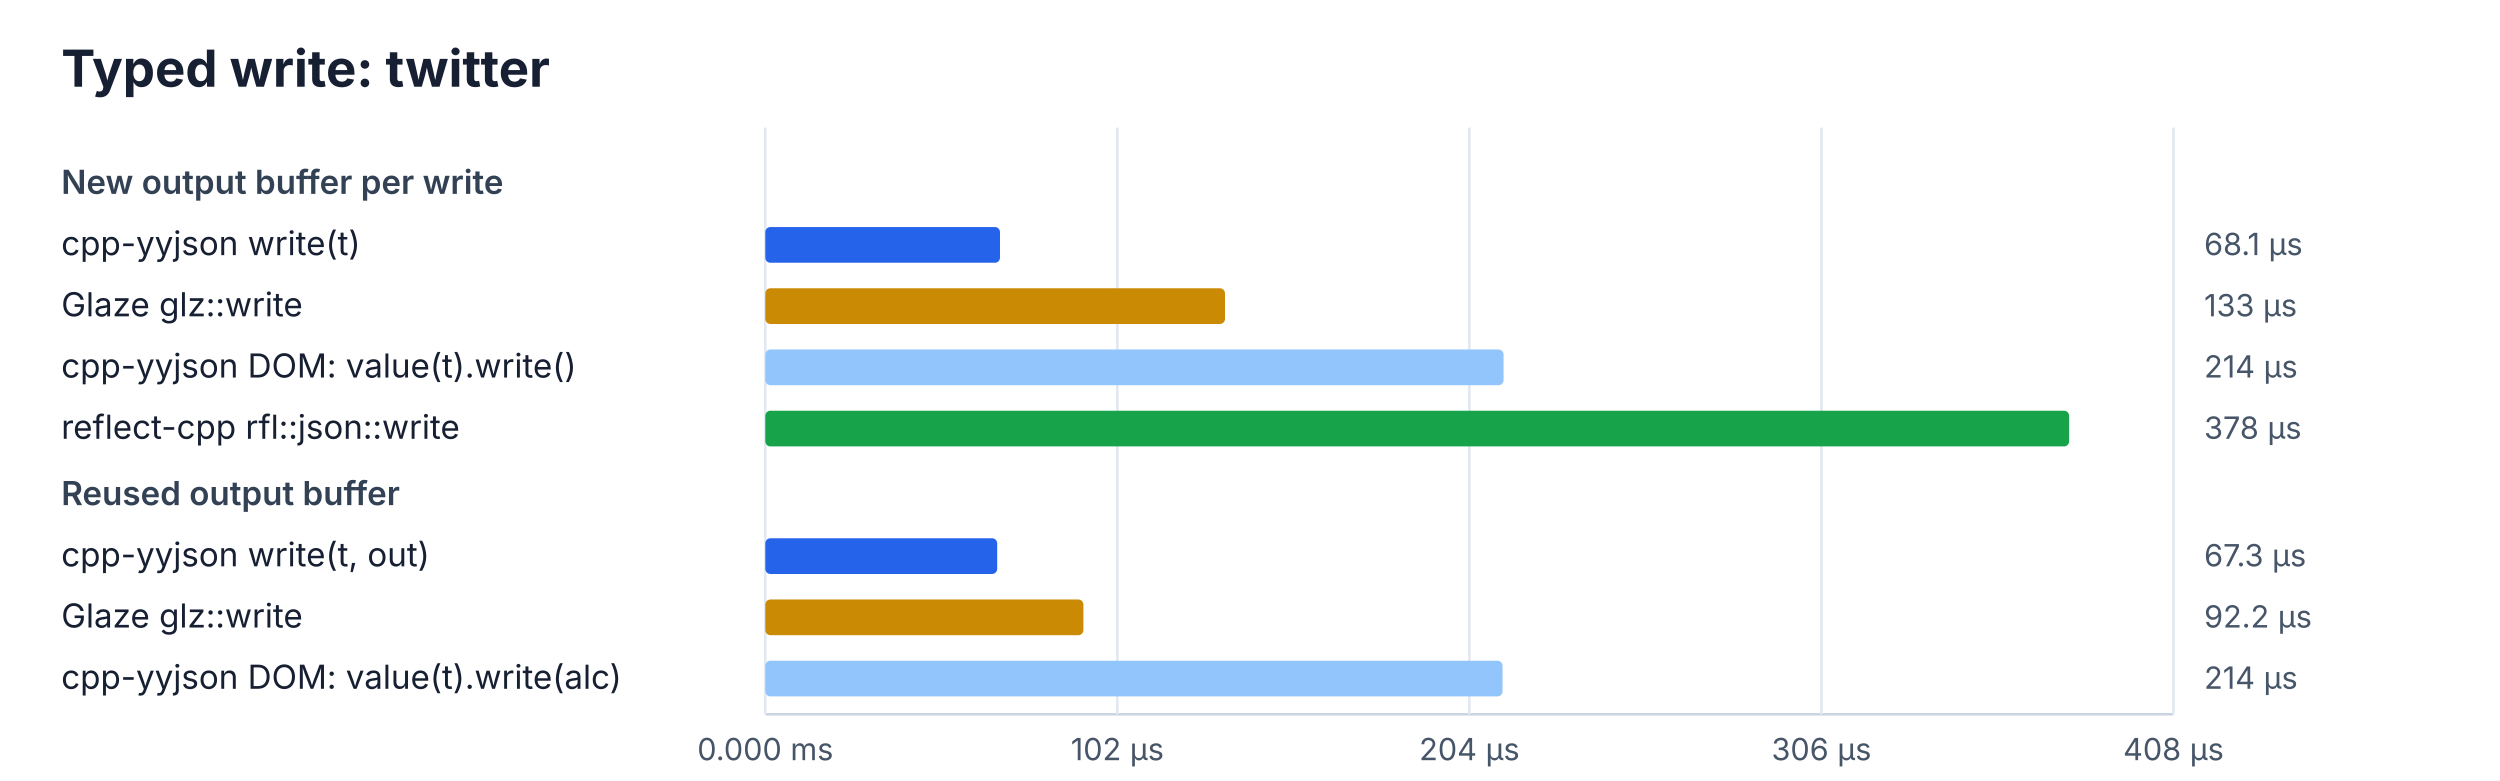
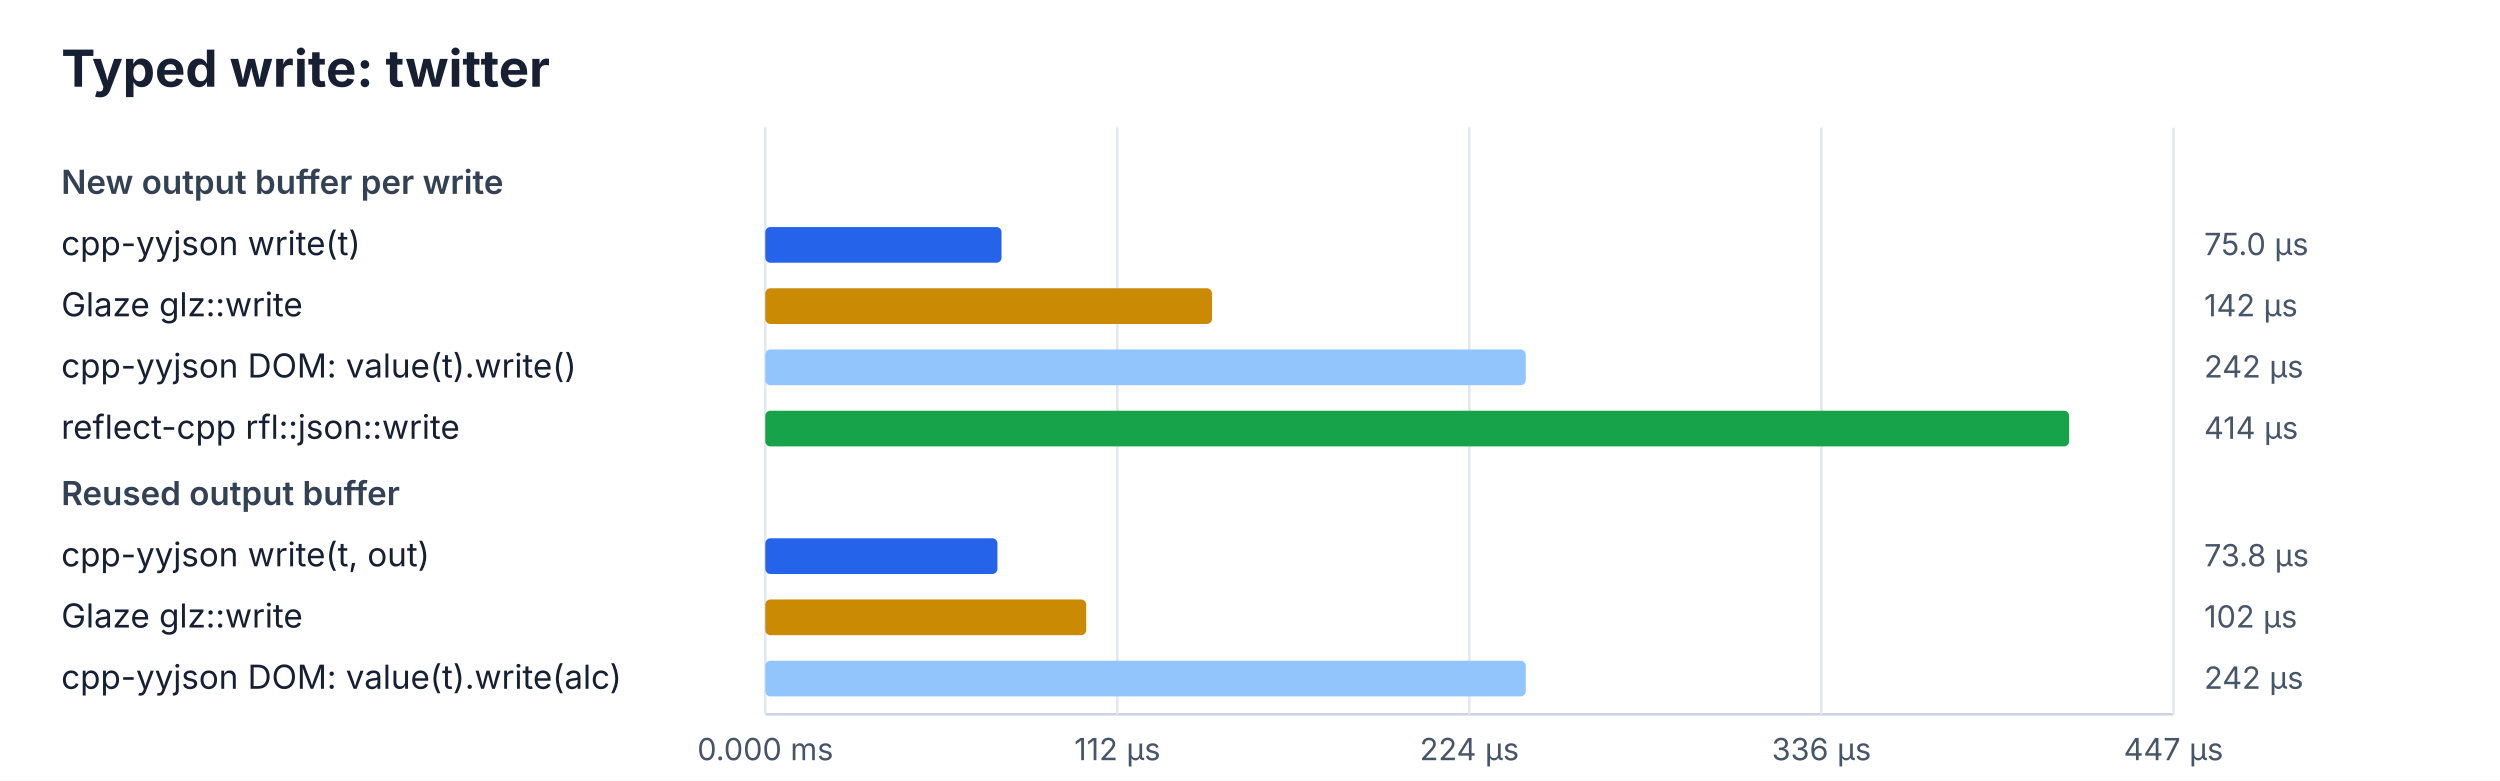
<svg xmlns="http://www.w3.org/2000/svg" width="980" height="306" viewBox="0 0 980 306">
  <rect width="100%" height="100%" fill="#ffffff" />
  <style>text{font-family:ui-sans-serif,system-ui,-apple-system,BlinkMacSystemFont,"Segoe UI",sans-serif;fill:#172033}.title{font-size:20px;font-weight:700}.heading{font-size:13px;font-weight:600;fill:#334155}.label{font-size:13px}.value{font-size:12px;fill:#475569}.axis{stroke:#cbd5e1;stroke-width:1}.grid{stroke:#e2e8f0;stroke-width:1}</style>
  <text x="24" y="34" class="title">Typed write: twitter</text>
  <line x1="300" y1="280" x2="852" y2="280" class="axis" />
  <line x1="300.0" y1="50" x2="300.0" y2="280" class="grid" />
  <text x="300.0" y="298" class="value" text-anchor="middle">0.000 ms</text>
  <line x1="438.0" y1="50" x2="438.0" y2="280" class="grid" />
-   <text x="438.0" y="298" class="value" text-anchor="middle">102 µs</text>
+   <text x="438.0" y="298" class="value" text-anchor="middle">112 µs</text>
  <line x1="576.0" y1="50" x2="576.0" y2="280" class="grid" />
-   <text x="576.0" y="298" class="value" text-anchor="middle">204 µs</text>
+   <text x="576.0" y="298" class="value" text-anchor="middle">224 µs</text>
  <line x1="714.0" y1="50" x2="714.0" y2="280" class="grid" />
-   <text x="714.0" y="298" class="value" text-anchor="middle">306 µs</text>
+   <text x="714.0" y="298" class="value" text-anchor="middle">336 µs</text>
  <line x1="852.0" y1="50" x2="852.0" y2="280" class="grid" />
-   <text x="852.0" y="298" class="value" text-anchor="middle">408 µs</text>
+   <text x="852.0" y="298" class="value" text-anchor="middle">447 µs</text>
  <text x="24" y="76" class="heading">New output buffer per write</text>
  <text x="24" y="100" class="label">cpp-yyjson write(t)</text>
-   <rect x="300" y="89" width="92.0" height="14" rx="2" fill="#2563eb" />
-   <text x="864" y="100" class="value">68.1 µs</text>
+   <rect x="300" y="89" width="92.6" height="14" rx="2" fill="#2563eb" />
+   <text x="864" y="100" class="value">75.0 µs</text>
  <text x="24" y="124" class="label">Glaze glz::write</text>
-   <rect x="300" y="113" width="180.2" height="14" rx="2" fill="#ca8a04" />
-   <text x="864" y="124" class="value">133 µs</text>
+   <rect x="300" y="113" width="175.1" height="14" rx="2" fill="#ca8a04" />
+   <text x="864" y="124" class="value">142 µs</text>
  <text x="24" y="148" class="label">cpp-yyjson DOM: value(t).write()</text>
-   <rect x="300" y="137" width="289.4" height="14" rx="2" fill="#93c5fd" />
-   <text x="864" y="148" class="value">214 µs</text>
+   <rect x="300" y="137" width="298.1" height="14" rx="2" fill="#93c5fd" />
+   <text x="864" y="148" class="value">242 µs</text>
  <text x="24" y="172" class="label">reflect-cpp rfl::json::write</text>
  <rect x="300" y="161" width="511.1" height="14" rx="2" fill="#16a34a" />
-   <text x="864" y="172" class="value">378 µs</text>
+   <text x="864" y="172" class="value">414 µs</text>
  <text x="24" y="198" class="heading">Reused output buffer</text>
  <text x="24" y="222" class="label">cpp-yyjson write(t, out)</text>
-   <rect x="300" y="211" width="90.9" height="14" rx="2" fill="#2563eb" />
-   <text x="864" y="222" class="value">67.3 µs</text>
+   <rect x="300" y="211" width="91.0" height="14" rx="2" fill="#2563eb" />
+   <text x="864" y="222" class="value">73.8 µs</text>
  <text x="24" y="246" class="label">Glaze glz::write</text>
-   <rect x="300" y="235" width="124.7" height="14" rx="2" fill="#ca8a04" />
-   <text x="864" y="246" class="value">92.2 µs</text>
+   <rect x="300" y="235" width="125.8" height="14" rx="2" fill="#ca8a04" />
+   <text x="864" y="246" class="value">102 µs</text>
  <text x="24" y="270" class="label">cpp-yyjson DOM: value(t).write(alc)</text>
-   <rect x="300" y="259" width="289.0" height="14" rx="2" fill="#93c5fd" />
-   <text x="864" y="270" class="value">214 µs</text>
+   <rect x="300" y="259" width="298.1" height="14" rx="2" fill="#93c5fd" />
+   <text x="864" y="270" class="value">242 µs</text>
</svg>
